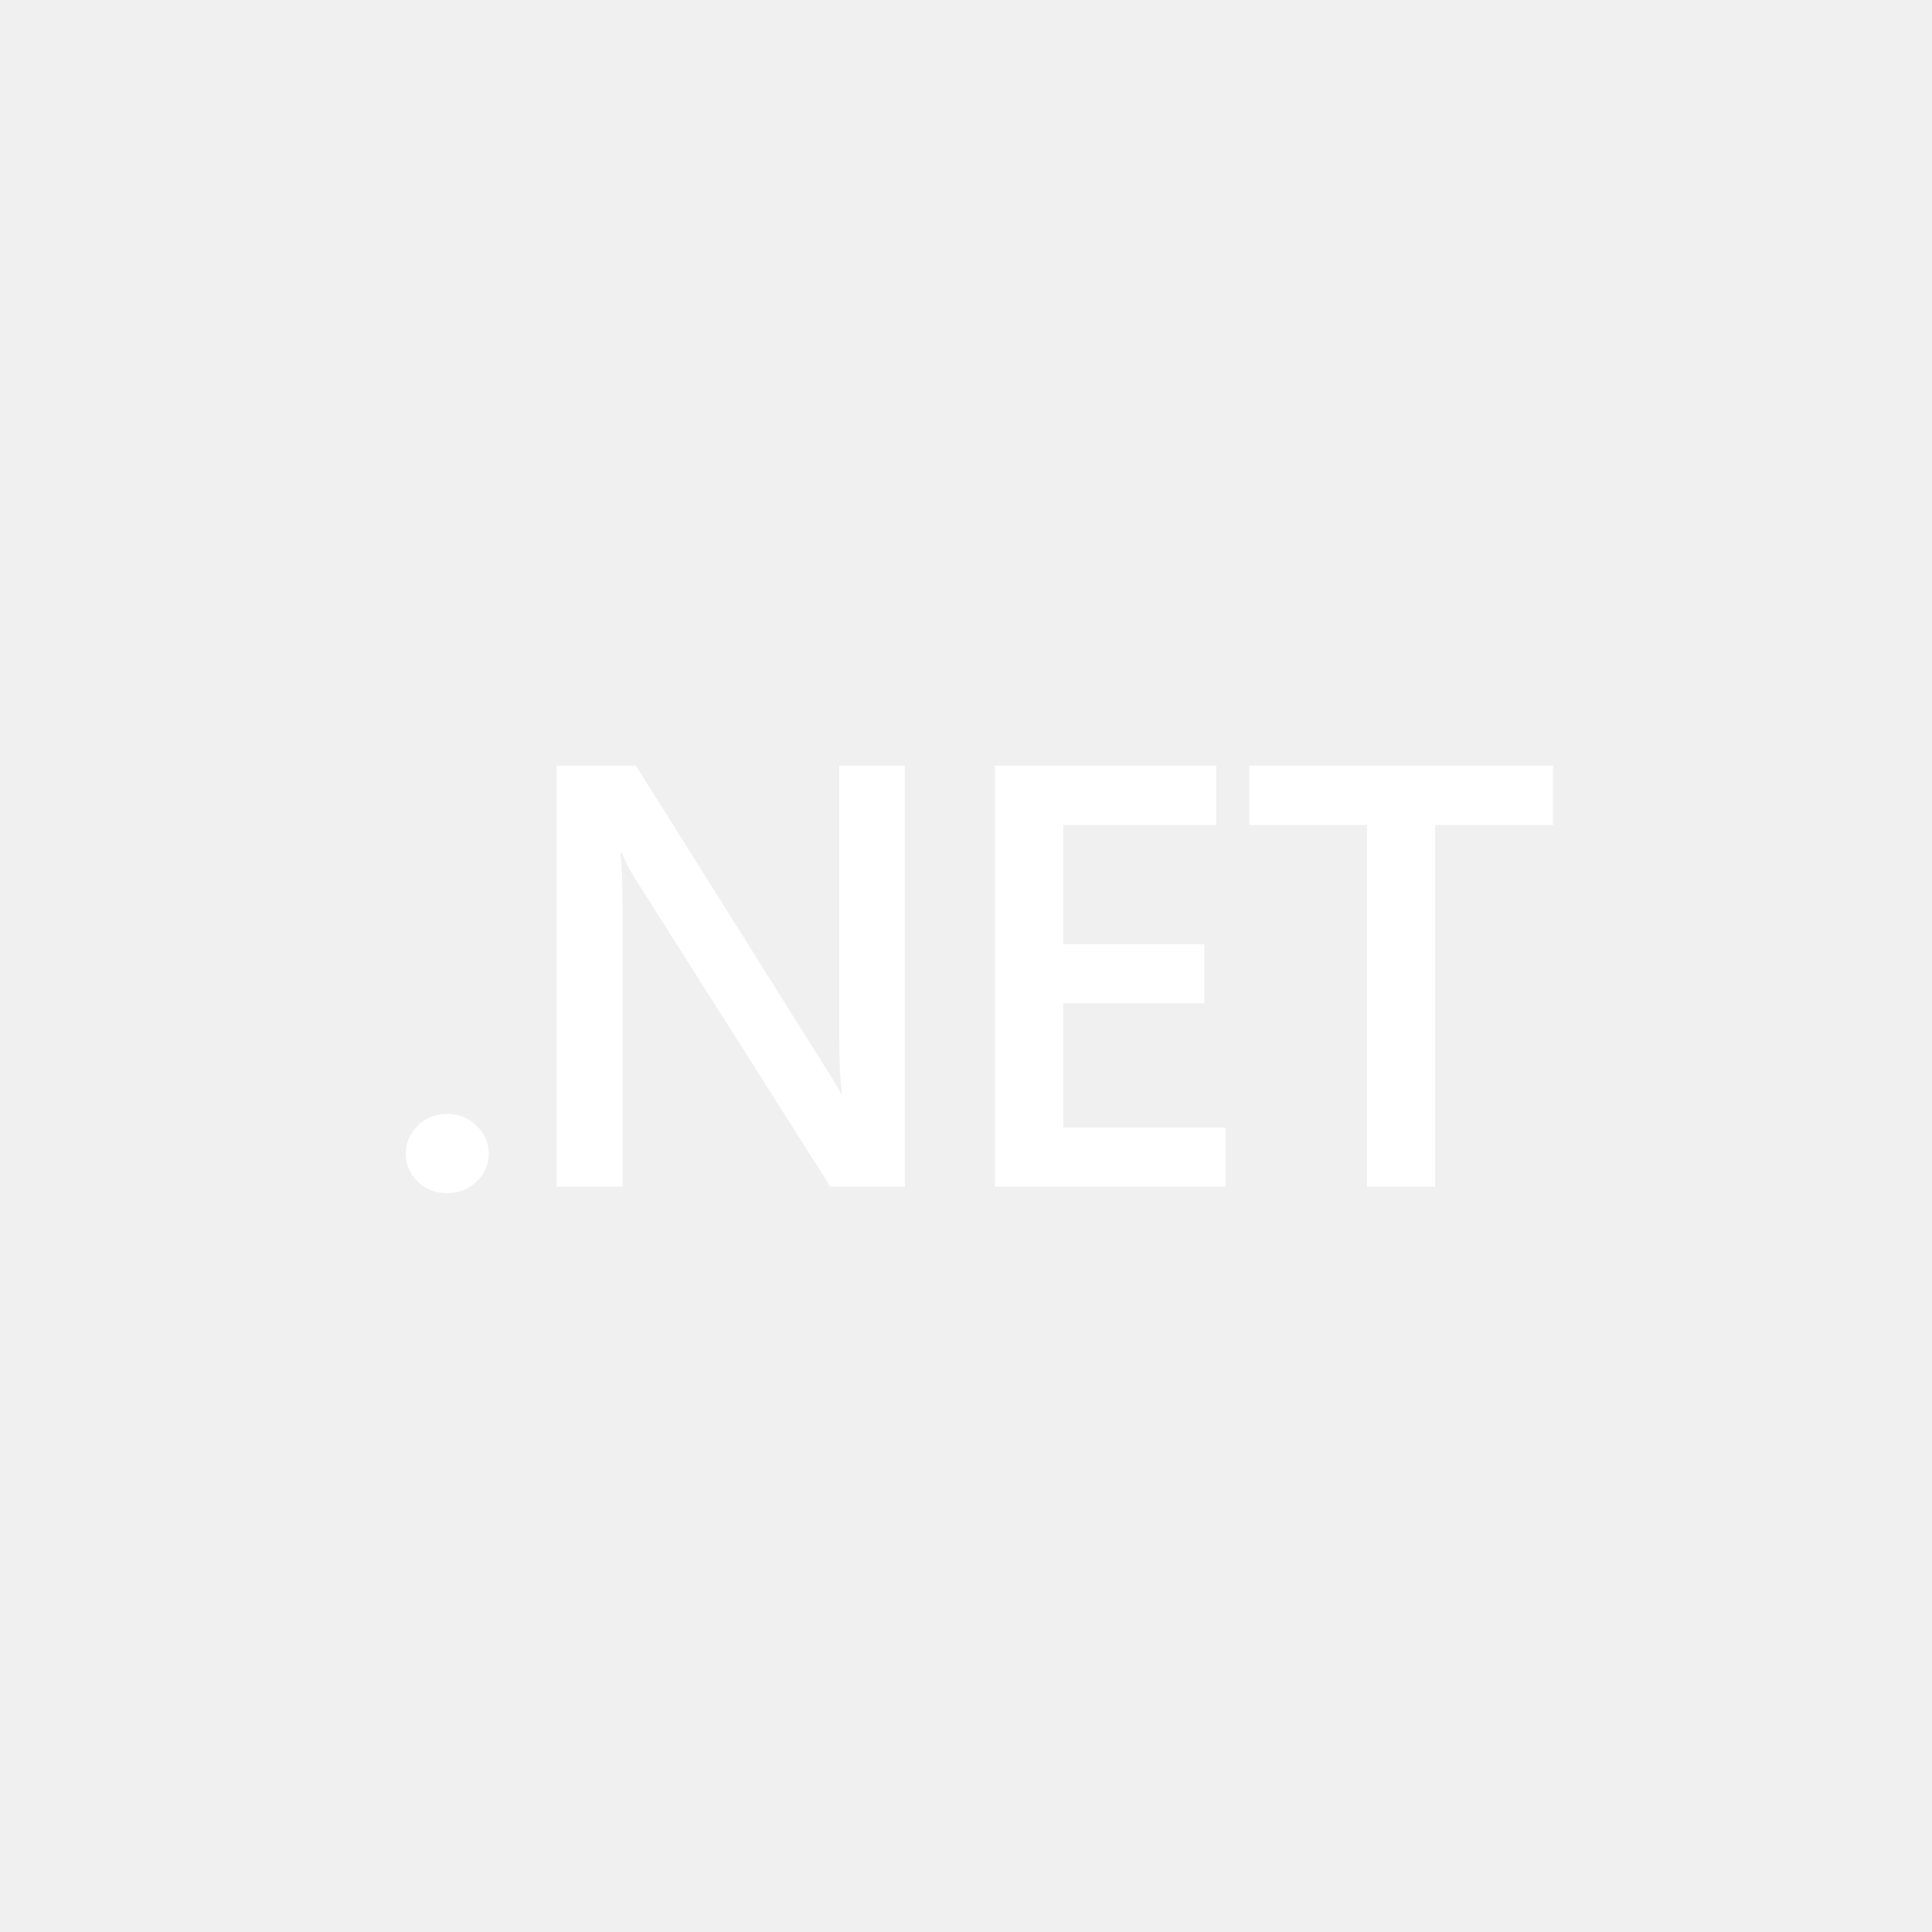
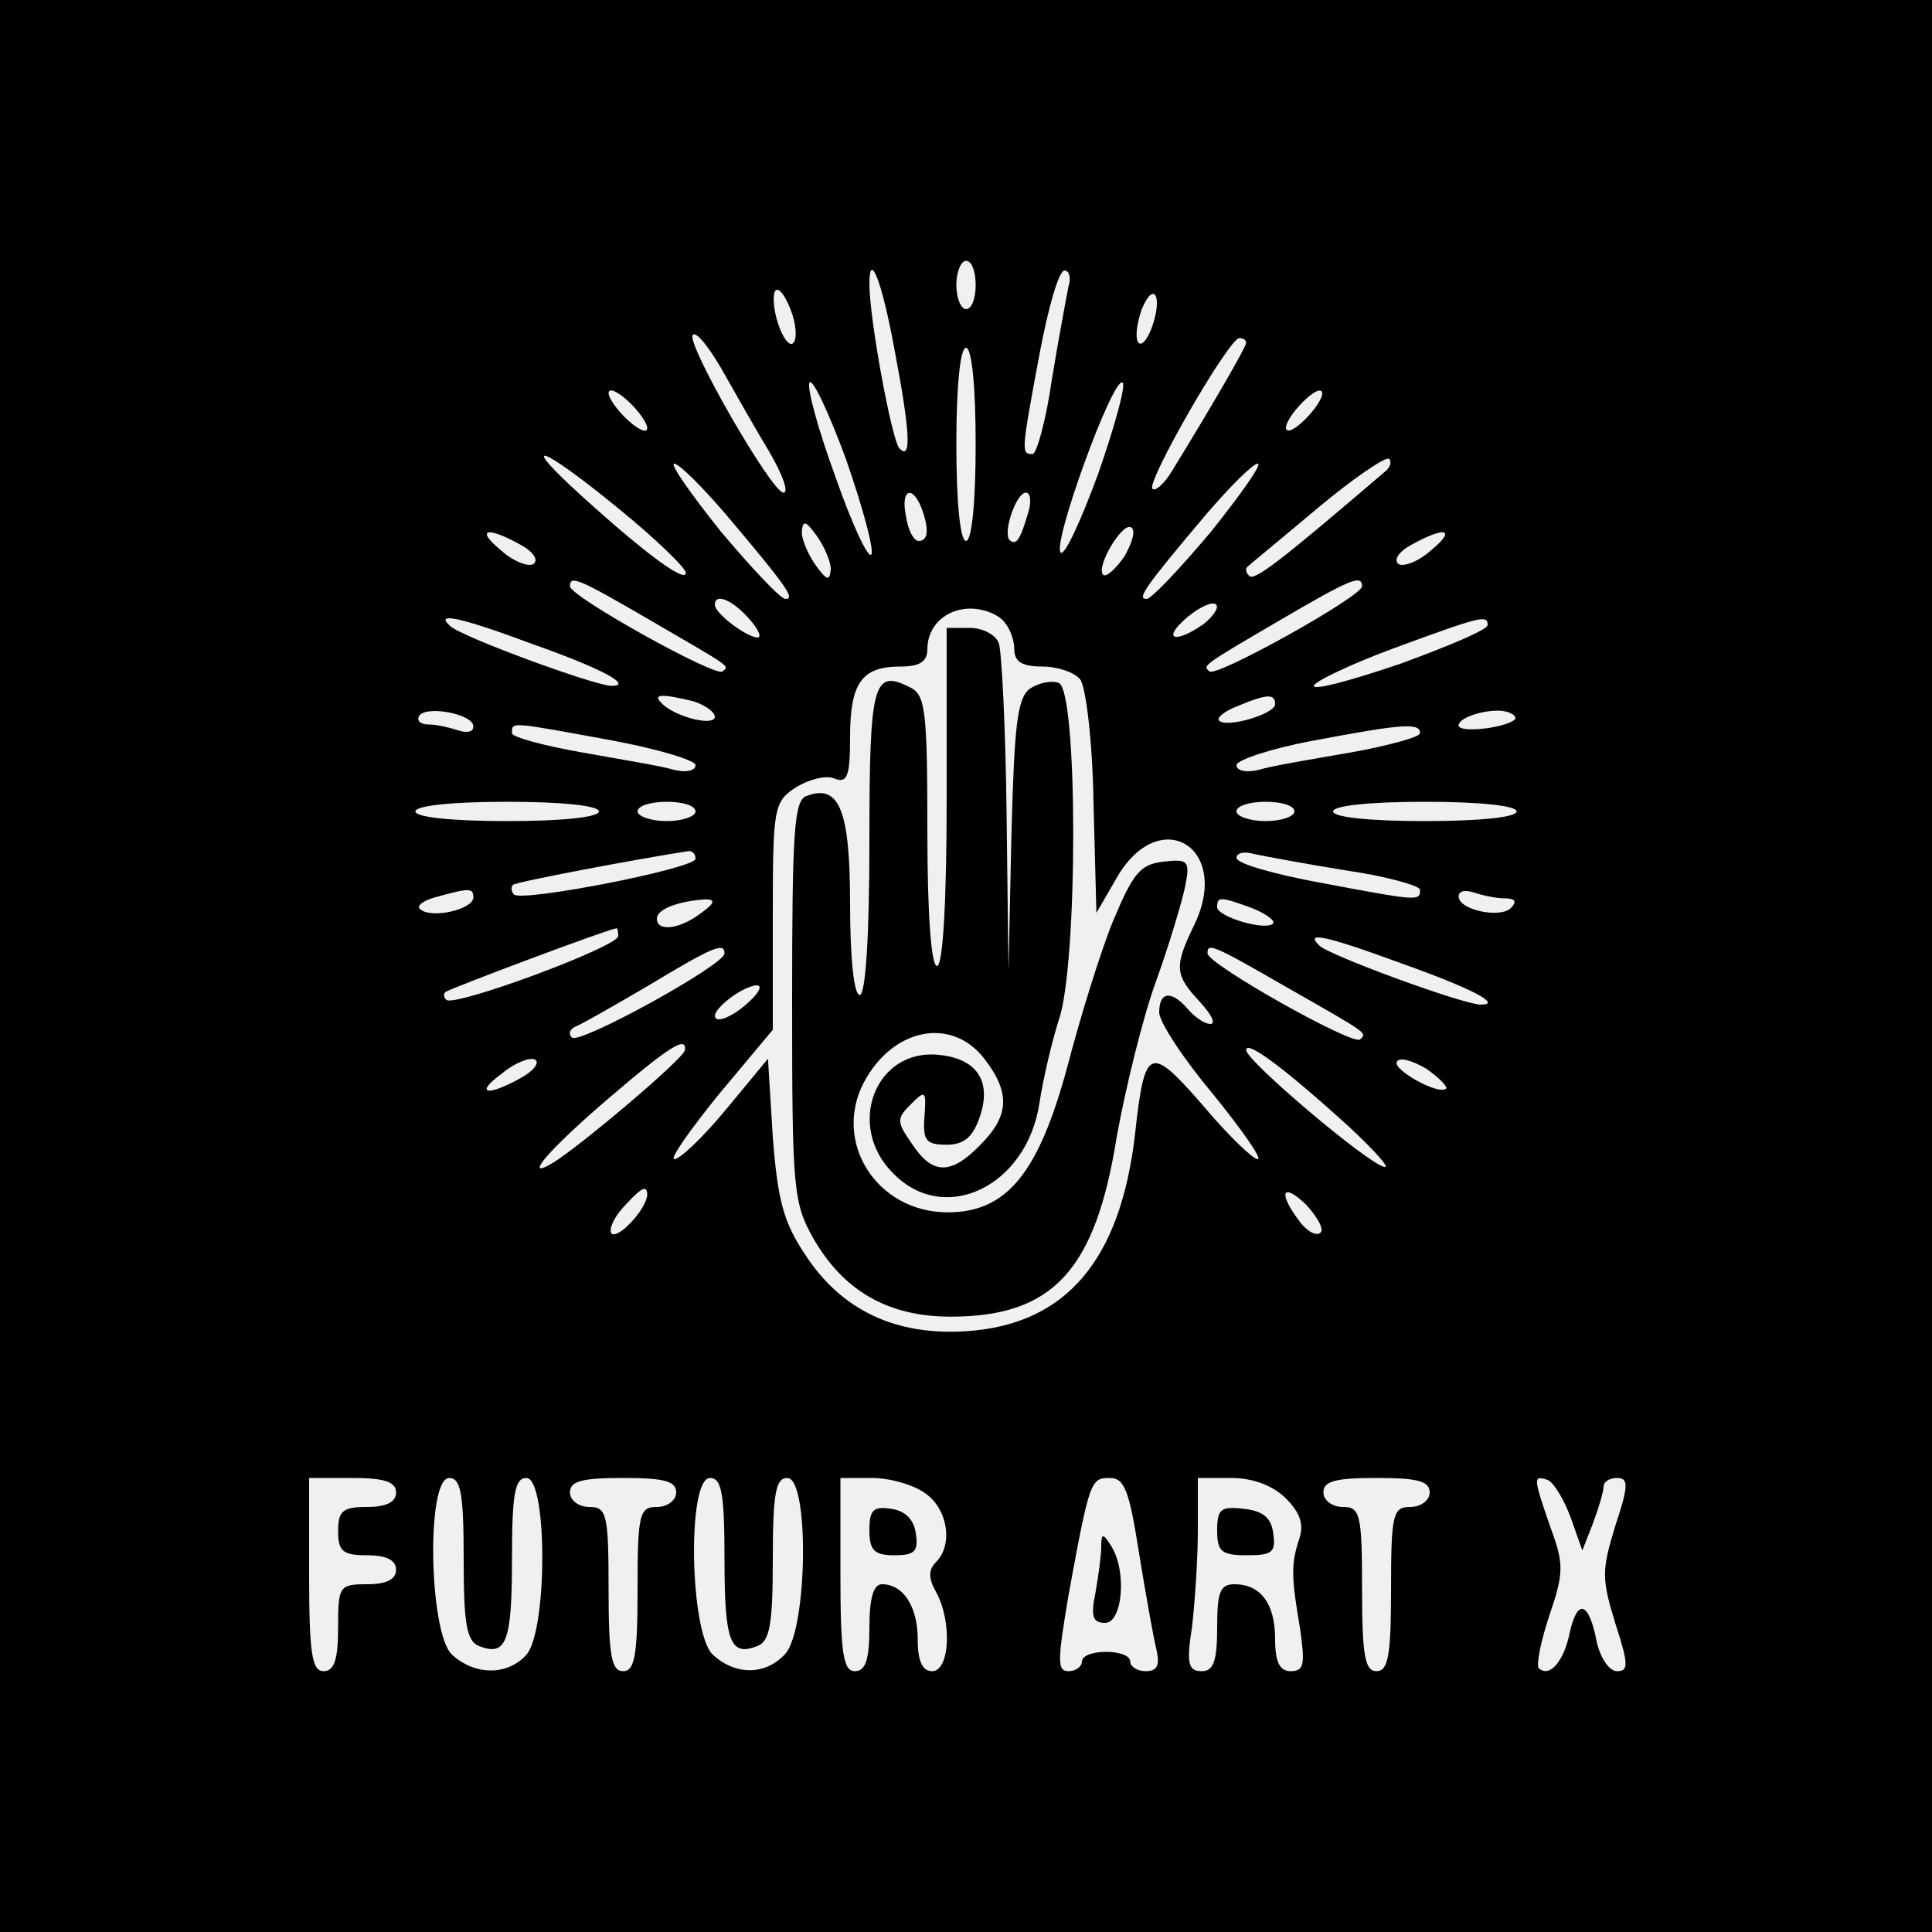
- <svg xmlns="http://www.w3.org/2000/svg" width="456" height="456" viewBox="0 0 456 456" version="1.1" xml:space="preserve" style="fill-rule:evenodd;clip-rule:evenodd;stroke-linejoin:round;stroke-miterlimit:2;">
-   <path d="m 105.5,281.609 c -2.703,0 -5.001,-0.9 -6.893,-2.702 -1.892,-1.848 -2.838,-4.042 -2.838,-6.582 0,-2.587 0.946,-4.804 2.838,-6.652 1.892,-1.848 4.19,-2.772 6.893,-2.772 2.748,0 5.068,0.924 6.96,2.772 1.937,1.848 2.906,4.064 2.906,6.652 0,2.54 -0.968,4.734 -2.906,6.582 -1.892,1.802 -4.212,2.702 -6.96,2.702 z" style="fill:#ffffff;fill-rule:nonzero;stroke-width:0.838" />
-   <path d="M 213.561,280.084 H 195.99 L 149.7,207.054 c -1.171,-1.848 -2.14,-3.765 -2.906,-5.751 h -0.406 c 0.361,2.125 0.541,6.675 0.541,13.65 v 65.132 h -15.543 v -99.36 h 18.719 l 44.737,71.298 c 1.892,2.957 3.109,4.989 3.649,6.098 h 0.27 c -0.45,-2.632 -0.676,-7.09 -0.676,-13.373 v -64.023 h 15.476 z" style="fill:#ffffff;fill-rule:nonzero;stroke-width:0.838" />
-   <path d="m 289.251,280.084 h -54.401 v -99.36 h 52.238 v 13.997 h -36.154 v 28.131 h 33.316 v 13.927 h -33.316 v 29.378 h 38.316 z" style="fill:#ffffff;fill-rule:nonzero;stroke-width:0.838" />
-   <path d="M 366.565,194.721 H 338.722 v 85.363 h -16.084 v -85.363 h -27.775 v -13.997 h 71.701 z" style="fill:#ffffff;fill-rule:nonzero;stroke-width:0.838" />
+ <svg xmlns="http://www.w3.org/2000/svg" version="1.0" width="200pt" height="200pt" viewBox="0 0 200 200" preserveAspectRatio="xMidYMid meet">
+   <g transform="translate(0,200) scale(0.1,-0.1)" fill="#000000" stroke="none">
+     <path d="M0 1000 l0 -1000 1000 0 1000 0 0 1000 0 1000 -1000 0 -1000 0 0 -1000z m1010 705 c0 -14 -4 -25 -10 -25 -5 0 -10 11 -10 25 0 14 5 25 10 25 6 0 10 -11 10 -25z m-84 -67 c16 -84 18 -116 5 -102 -8 9 -31 134 -31 170 0 36 13 3 26 -68z m180 65 c-2 -10 -10 -53 -17 -95 -6 -43 -16 -78 -20 -78 -12 0 -12 1 7 103 9 48 20 87 26 87 5 0 7 -8 4 -17z m-287 -25 c5 -13 6 -27 3 -32 -6 -10 -20 19 -21 42 -1 20 9 14 18 -10z m373 -18 c-5 -13 -11 -19 -14 -14 -3 5 -1 20 4 34 13 31 22 12 10 -20z m-396 -127 c14 -24 21 -43 15 -43 -12 0 -100 153 -94 163 3 5 16 -11 30 -35 13 -23 35 -62 49 -85z m494 112 c0 -4 -34 -63 -77 -133 -8 -13 -17 -21 -20 -18 -7 6 79 156 90 156 4 0 7 -2 7 -5z m-280 -105 c0 -60 -4 -100 -10 -100 -6 0 -10 40 -10 100 0 60 4 100 10 100 6 0 10 -40 10 -100z m-108 -114 c-3 -5 -20 31 -37 80 -18 49 -30 93 -27 98 3 5 20 -31 38 -80 17 -49 29 -93 26 -98z m235 84 c-18 -49 -35 -86 -39 -82 -9 9 54 182 64 176 4 -2 -8 -45 -25 -94z m-467 47 c0 -6 -9 -2 -20 8 -11 10 -20 23 -20 28 0 6 9 2 20 -8 11 -10 20 -23 20 -28z m685 13 c-10 -11 -20 -18 -23 -15 -3 3 3 14 13 25 10 11 20 18 23 15 3 -3 -3 -14 -13 -25z m-714 -97 c38 -31 69 -61 69 -66 0 -11 -42 20 -105 77 -71 64 -47 57 36 -11z m793 39 c-111 -95 -136 -114 -141 -108 -3 3 -4 7 -2 9 2 2 35 29 73 61 37 31 71 54 74 51 3 -3 1 -9 -4 -13z m-683 -44 c66 -78 72 -88 62 -88 -5 0 -35 32 -67 70 -31 39 -53 70 -48 70 5 0 29 -24 53 -52z m503 -18 c-32 -38 -62 -70 -67 -70 -10 0 -4 10 62 88 24 28 48 52 53 52 5 0 -17 -31 -48 -70z m-300 24 c8 -22 7 -34 -3 -34 -5 0 -11 11 -13 25 -6 28 6 34 16 9z m110 -6 c-8 -27 -12 -33 -19 -27 -7 8 7 49 17 49 5 0 6 -10 2 -22z m-204 -57 c-1 -13 -4 -12 -15 3 -8 11 -15 27 -15 35 1 13 4 12 15 -3 8 -11 15 -27 15 -35z m304 13 c-9 -13 -19 -22 -22 -19 -8 8 20 55 29 49 5 -3 1 -16 -7 -30z m-625 12 c13 -7 19 -16 13 -20 -5 -3 -21 3 -33 14 -27 22 -16 26 20 6z m942 -6 c-12 -11 -28 -17 -33 -14 -6 4 0 13 13 20 36 20 47 16 20 -6z m-808 -72 c86 -50 82 -47 75 -53 -6 -7 -157 77 -158 88 0 12 9 8 83 -35z m737 35 c-1 -11 -152 -95 -158 -88 -7 6 -9 5 73 53 72 42 85 48 85 35z m-635 -33 c10 -11 14 -20 9 -20 -12 1 -44 25 -44 34 0 12 17 6 35 -14z m471 -6 c-30 -21 -44 -16 -17 7 13 11 27 17 30 13 3 -3 -3 -12 -13 -20z m-208 4 c7 -7 12 -20 12 -30 0 -13 8 -18 29 -18 16 0 33 -6 39 -13 6 -7 13 -64 14 -128 l3 -114 22 38 c44 74 117 30 80 -49 -22 -45 -21 -53 5 -81 12 -13 17 -23 11 -23 -6 0 -16 7 -23 15 -17 20 -30 19 -30 -3 0 -10 25 -48 56 -85 30 -37 51 -67 46 -67 -5 0 -31 25 -57 56 -55 63 -60 61 -70 -30 -15 -130 -71 -197 -174 -204 -73 -5 -130 21 -168 80 -22 33 -28 56 -33 121 l-5 81 -43 -52 c-24 -29 -48 -52 -54 -52 -5 0 16 30 46 67 l56 67 0 118 c0 112 1 118 24 133 13 8 31 13 40 9 13 -5 16 2 16 43 0 56 12 73 52 73 20 0 28 5 28 18 0 24 19 42 45 42 12 0 26 -5 33 -12z m-486 -25 c71 -25 104 -43 81 -43 -17 0 -156 51 -167 62 -17 15 11 9 86 -19z m988 20 c0 -5 -41 -22 -90 -40 -50 -17 -90 -28 -90 -23 0 4 37 22 83 39 90 33 97 35 97 24z m-822 -79 c12 -4 22 -11 22 -16 0 -10 -39 -1 -54 13 -12 11 -1 11 32 3z m602 -3 c0 -10 -50 -25 -58 -17 -3 3 6 10 19 15 31 13 39 13 39 2z m-830 -23 c0 -6 -7 -7 -16 -4 -9 3 -22 6 -30 6 -9 0 -13 4 -10 9 7 11 56 2 56 -11z m1078 7 c-11 -9 -58 -14 -58 -6 0 10 39 20 53 13 5 -2 7 -5 5 -7z m-937 -21 c49 -9 89 -21 89 -26 0 -6 -10 -8 -22 -5 -13 4 -56 11 -95 18 -40 7 -73 16 -73 20 0 12 -3 12 101 -7z m839 7 c0 -4 -33 -13 -72 -20 -40 -7 -83 -14 -95 -18 -13 -3 -23 -1 -23 5 0 5 35 17 78 25 95 18 112 19 112 8z m-850 -81 c0 -6 -38 -10 -95 -10 -57 0 -95 4 -95 10 0 6 38 10 95 10 57 0 95 -4 95 -10z m100 0 c0 -5 -13 -10 -30 -10 -16 0 -30 5 -30 10 0 6 14 10 30 10 17 0 30 -4 30 -10z m620 0 c0 -5 -13 -10 -30 -10 -16 0 -30 5 -30 10 0 6 14 10 30 10 17 0 30 -4 30 -10z m230 0 c0 -6 -38 -10 -95 -10 -57 0 -95 4 -95 10 0 6 38 10 95 10 57 0 95 -4 95 -10z m-850 -49 c0 -10 -179 -45 -188 -37 -3 3 -3 8 -1 10 3 3 124 26 182 35 4 0 7 -3 7 -8z m673 -12 c42 -6 77 -16 77 -20 0 -12 -1 -12 -102 7 -49 9 -88 20 -88 26 0 5 8 7 18 4 9 -2 52 -10 95 -17z m-903 -28 c0 -12 -41 -22 -54 -13 -6 3 0 9 14 13 36 10 40 10 40 0z m1068 -1 c10 0 13 -3 6 -10 -11 -11 -54 -2 -54 12 0 6 7 7 16 4 9 -3 23 -6 32 -6z m-832 -15 c-22 -17 -46 -20 -46 -6 0 10 22 18 50 20 11 0 10 -4 -4 -14z m570 5 c15 -6 24 -13 22 -16 -8 -8 -58 7 -58 17 0 11 3 11 36 -1z m-656 -29 c0 -11 -170 -74 -178 -66 -3 3 -3 6 -1 8 3 3 165 64 177 66 1 1 2 -3 2 -8z m810 -28 c73 -26 106 -43 83 -43 -18 0 -157 51 -167 61 -16 15 5 11 84 -18z m-700 10 c0 -12 -151 -95 -158 -87 -4 4 -2 8 3 11 6 2 39 21 75 42 68 41 80 46 80 34z m582 -35 c86 -49 83 -47 76 -54 -7 -7 -158 78 -158 89 0 11 4 10 82 -35z m-561 -19 c-13 -11 -27 -17 -30 -13 -7 7 28 34 43 34 6 -1 0 -10 -13 -21z m-62 -46 c0 -8 -109 -100 -137 -117 -32 -19 -4 14 58 67 63 54 81 65 79 50z m686 -78 c28 -26 45 -45 38 -43 -18 4 -143 110 -143 121 0 11 41 -20 105 -78z m-856 49 c-36 -20 -48 -16 -19 5 13 11 29 17 34 14 5 -3 -2 -12 -15 -19z m958 -11 c-8 -7 -56 20 -51 28 3 5 16 1 30 -7 13 -9 23 -19 21 -21z m-827 -110 c-1 -15 -30 -46 -37 -40 -3 4 2 16 12 27 19 21 25 24 25 13z m697 -39 c-4 -4 -14 1 -22 12 -22 29 -18 41 7 17 12 -13 19 -26 15 -29z m-957 -269 c0 -10 -10 -15 -30 -15 -25 0 -30 -4 -30 -25 0 -21 5 -25 30 -25 20 0 30 -5 30 -15 0 -10 -10 -15 -30 -15 -29 0 -30 -2 -30 -45 0 -33 -4 -45 -15 -45 -12 0 -15 18 -15 100 l0 100 45 0 c33 0 45 -4 45 -15z m70 -69 c0 -67 3 -85 16 -90 28 -11 34 4 34 90 0 68 3 84 15 84 22 0 22 -162 -1 -184 -20 -21 -53 -20 -76 1 -24 22 -27 183 -3 183 12 0 15 -16 15 -84z m220 69 c0 -8 -9 -15 -20 -15 -18 0 -20 -7 -20 -85 0 -69 -3 -85 -15 -85 -12 0 -15 16 -15 85 0 78 -2 85 -20 85 -11 0 -20 7 -20 15 0 12 13 15 55 15 42 0 55 -3 55 -15z m50 -69 c0 -86 6 -101 34 -90 13 5 16 23 16 90 0 68 3 84 15 84 23 0 21 -156 -2 -182 -20 -22 -51 -23 -75 -1 -24 22 -27 183 -3 183 12 0 15 -16 15 -84z m208 68 c23 -16 29 -53 11 -71 -8 -8 -8 -17 0 -31 17 -31 14 -82 -4 -82 -10 0 -15 10 -15 33 0 34 -15 57 -37 57 -9 0 -13 -15 -13 -45 0 -33 -4 -45 -15 -45 -12 0 -15 18 -15 100 l0 100 33 0 c18 0 43 -7 55 -16z m221 -61 c7 -43 15 -88 18 -100 4 -17 1 -23 -11 -23 -9 0 -16 5 -16 10 0 6 -11 10 -25 10 -14 0 -25 -4 -25 -10 0 -5 -6 -10 -14 -10 -12 0 -11 12 0 78 22 120 23 122 43 122 15 0 20 -13 30 -77z m152 56 c15 -15 19 -27 14 -42 -9 -27 -8 -41 1 -94 5 -36 4 -43 -10 -43 -11 0 -16 9 -16 33 0 37 -15 57 -42 57 -15 0 -18 -8 -18 -45 0 -35 -4 -45 -16 -45 -14 0 -16 8 -10 46 3 26 6 71 6 100 l0 54 35 0 c22 0 43 -8 56 -21z m149 6 c0 -8 -9 -15 -20 -15 -18 0 -20 -7 -20 -85 0 -69 -3 -85 -15 -85 -12 0 -15 16 -15 85 0 78 -2 85 -20 85 -11 0 -20 7 -20 15 0 12 13 15 55 15 42 0 55 -3 55 -15z m146 -26 l12 -34 11 28 c6 16 11 33 11 38 0 5 6 9 14 9 12 0 12 -8 -2 -50 -14 -46 -14 -54 0 -100 14 -43 14 -50 2 -50 -8 0 -17 13 -21 30 -8 42 -20 46 -28 10 -6 -30 -21 -47 -32 -37 -3 3 2 28 11 55 15 44 15 53 1 91 -18 52 -18 54 -3 49 6 -2 17 -20 24 -39z" />
+     <path d="M980 1175 c0 -110 -4 -175 -10 -175 -6 0 -10 53 -10 140 0 123 -2 140 -17 148 -39 20 -43 7 -43 -159 0 -99 -4 -159 -10 -159 -6 0 -10 38 -10 94 0 97 -11 125 -45 112 -13 -4 -15 -37 -15 -212 0 -194 1 -209 22 -246 31 -54 77 -81 142 -81 106 0 150 48 172 186 9 50 27 124 41 162 14 39 27 83 30 98 5 26 3 28 -23 25 -24 -3 -31 -12 -52 -62 -13 -32 -34 -100 -47 -150 -30 -111 -63 -151 -124 -151 -73 0 -119 72 -87 134 30 57 91 69 125 25 27 -35 26 -59 -4 -89 -31 -32 -50 -31 -71 1 -16 23 -16 26 -1 41 15 15 16 14 14 -13 -2 -25 2 -29 23 -29 18 0 27 8 34 28 13 37 -2 61 -42 65 -66 7 -97 -74 -47 -123 53 -54 138 -13 151 73 4 26 13 64 20 86 20 56 20 342 0 349 -8 3 -21 0 -30 -6 -13 -10 -16 -38 -19 -152 l-3 -140 -2 162 c-1 89 -5 168 -8 177 -3 9 -17 16 -30 16 l-24 0 0 -175z" />
+     <path d="M900 416 c0 -21 5 -26 26 -26 21 0 25 4 22 23 -2 14 -11 23 -25 25 -19 3 -23 -1 -23 -22z" />
+     <path d="M1140 399 c0 -9 -3 -31 -6 -48 -5 -24 -3 -31 10 -31 18 0 23 54 6 80 -8 13 -10 13 -10 -1z" />
+     <path d="M1260 416 c0 -22 4 -26 31 -26 26 0 30 3 27 23 -2 16 -11 23 -30 25 -24 3 -28 0 -28 -22z" />
+   </g>
</svg>
